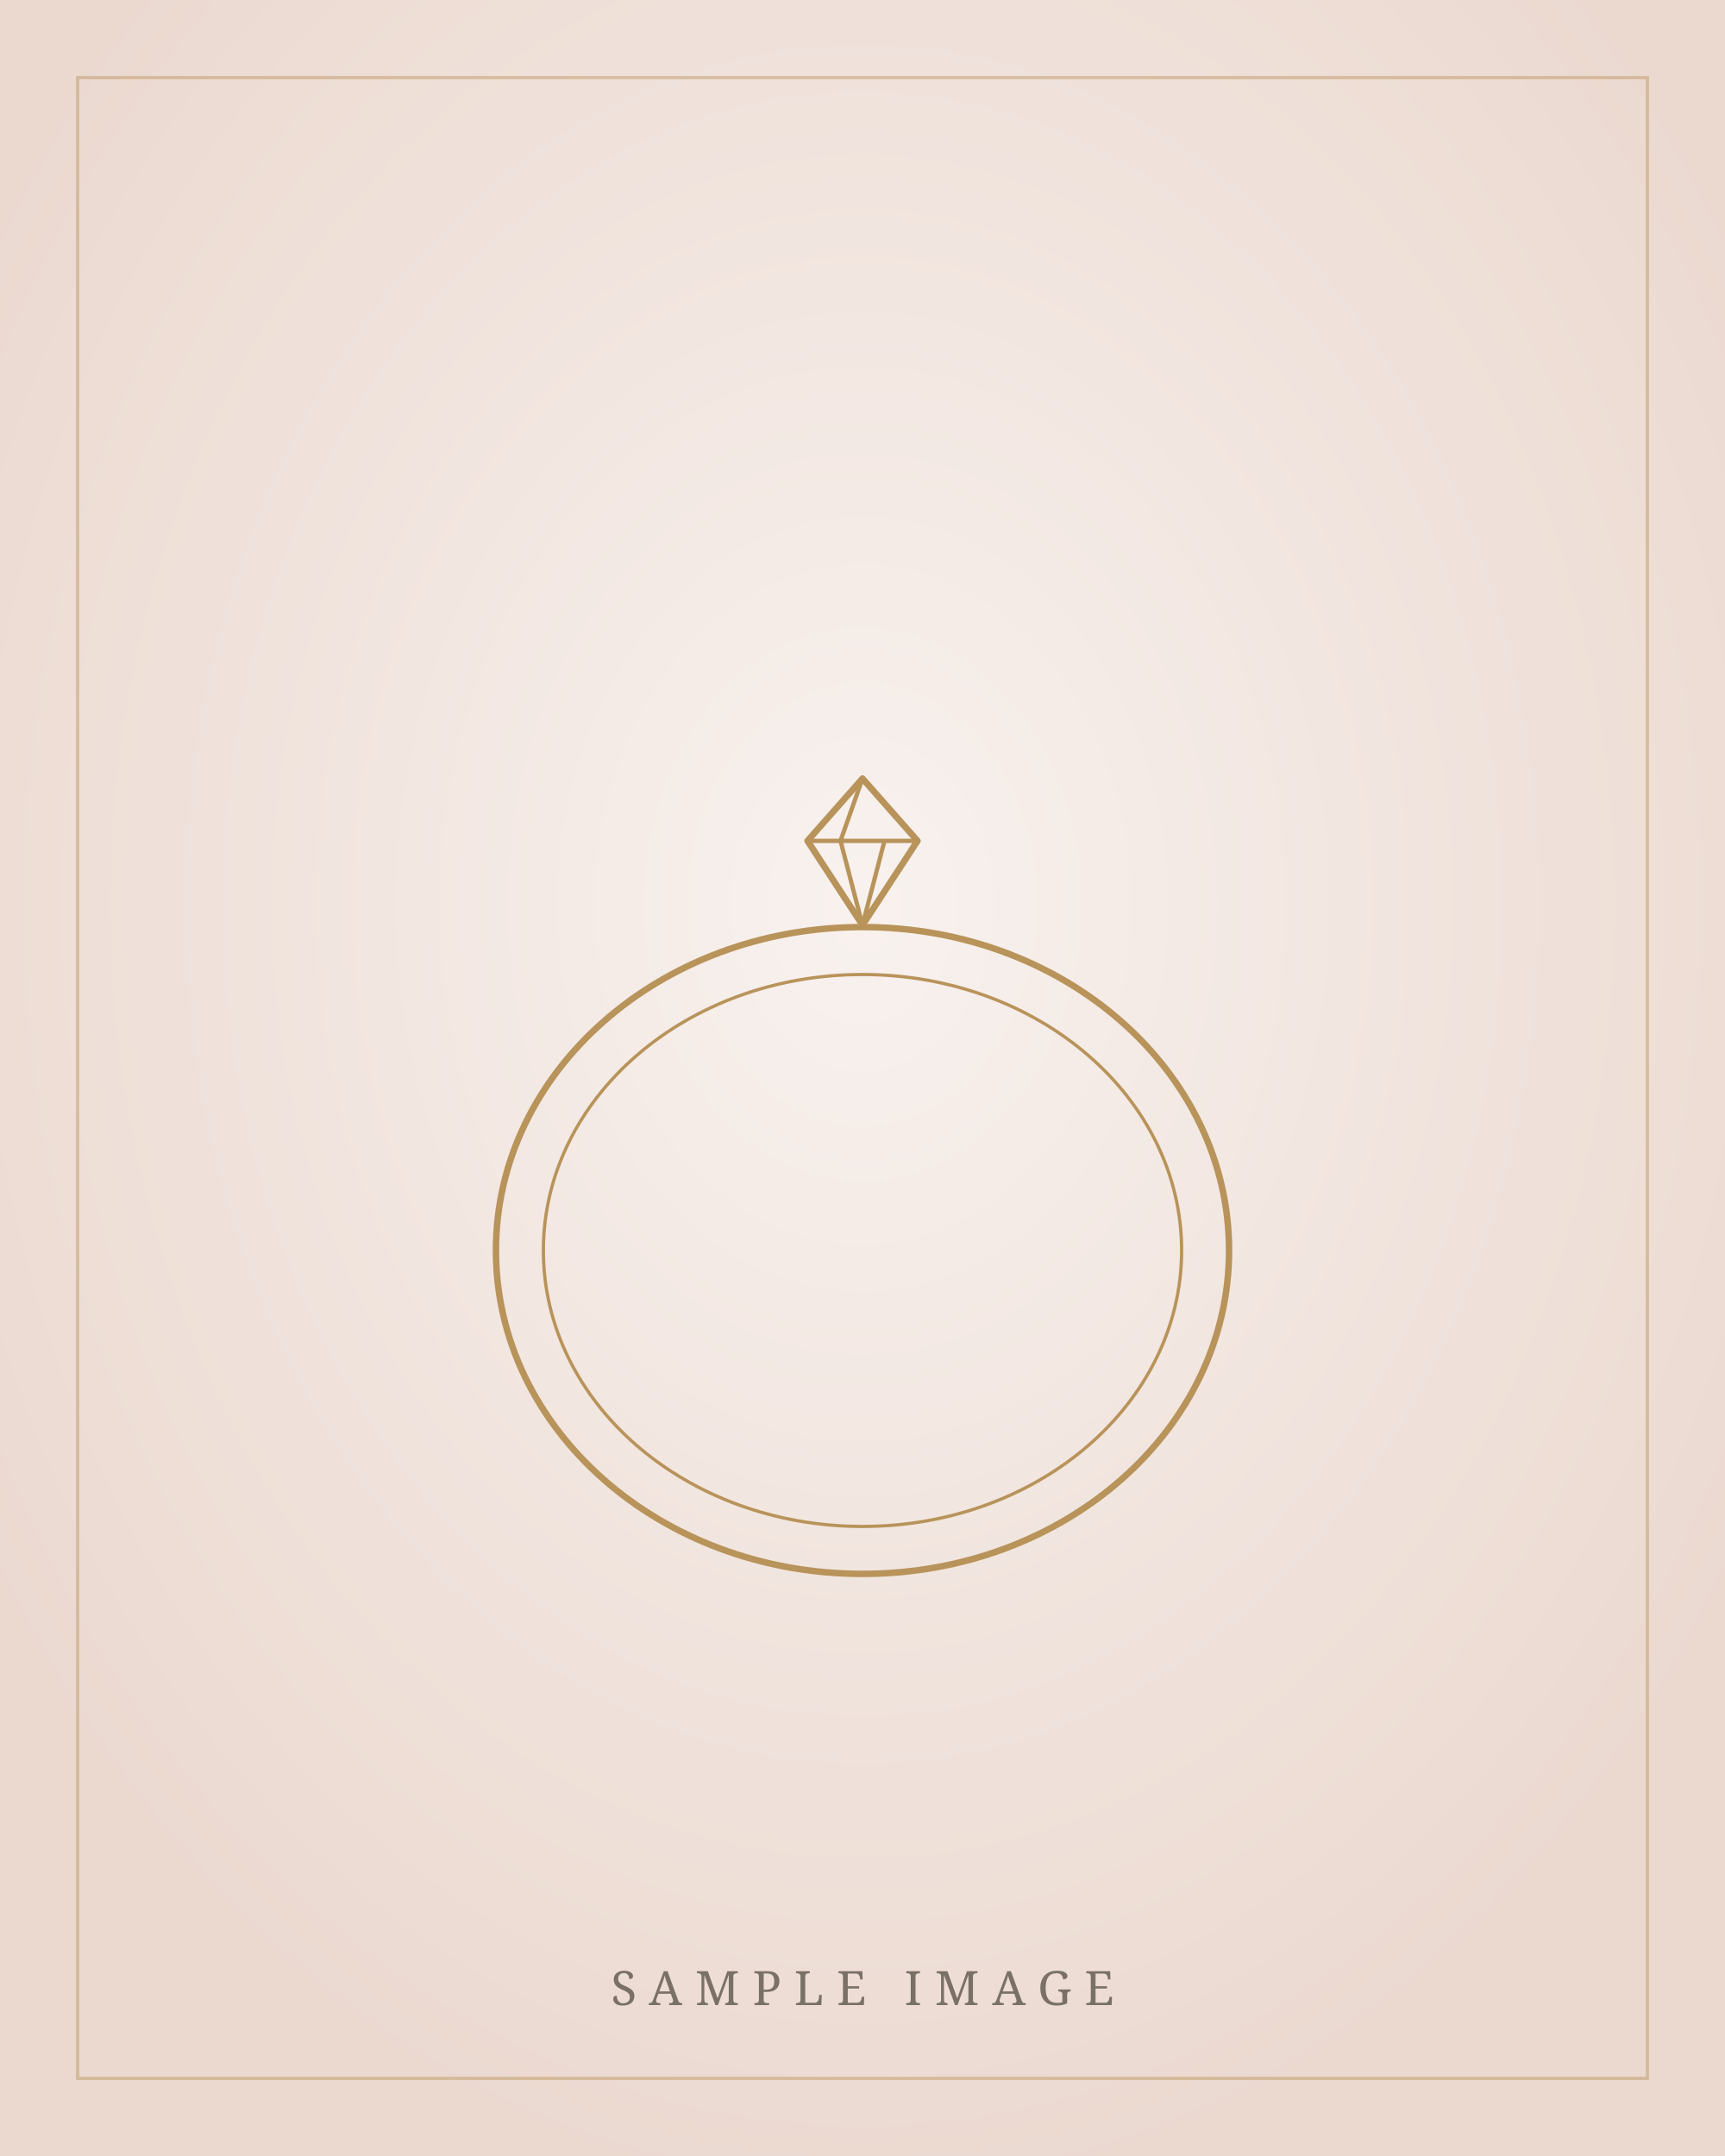
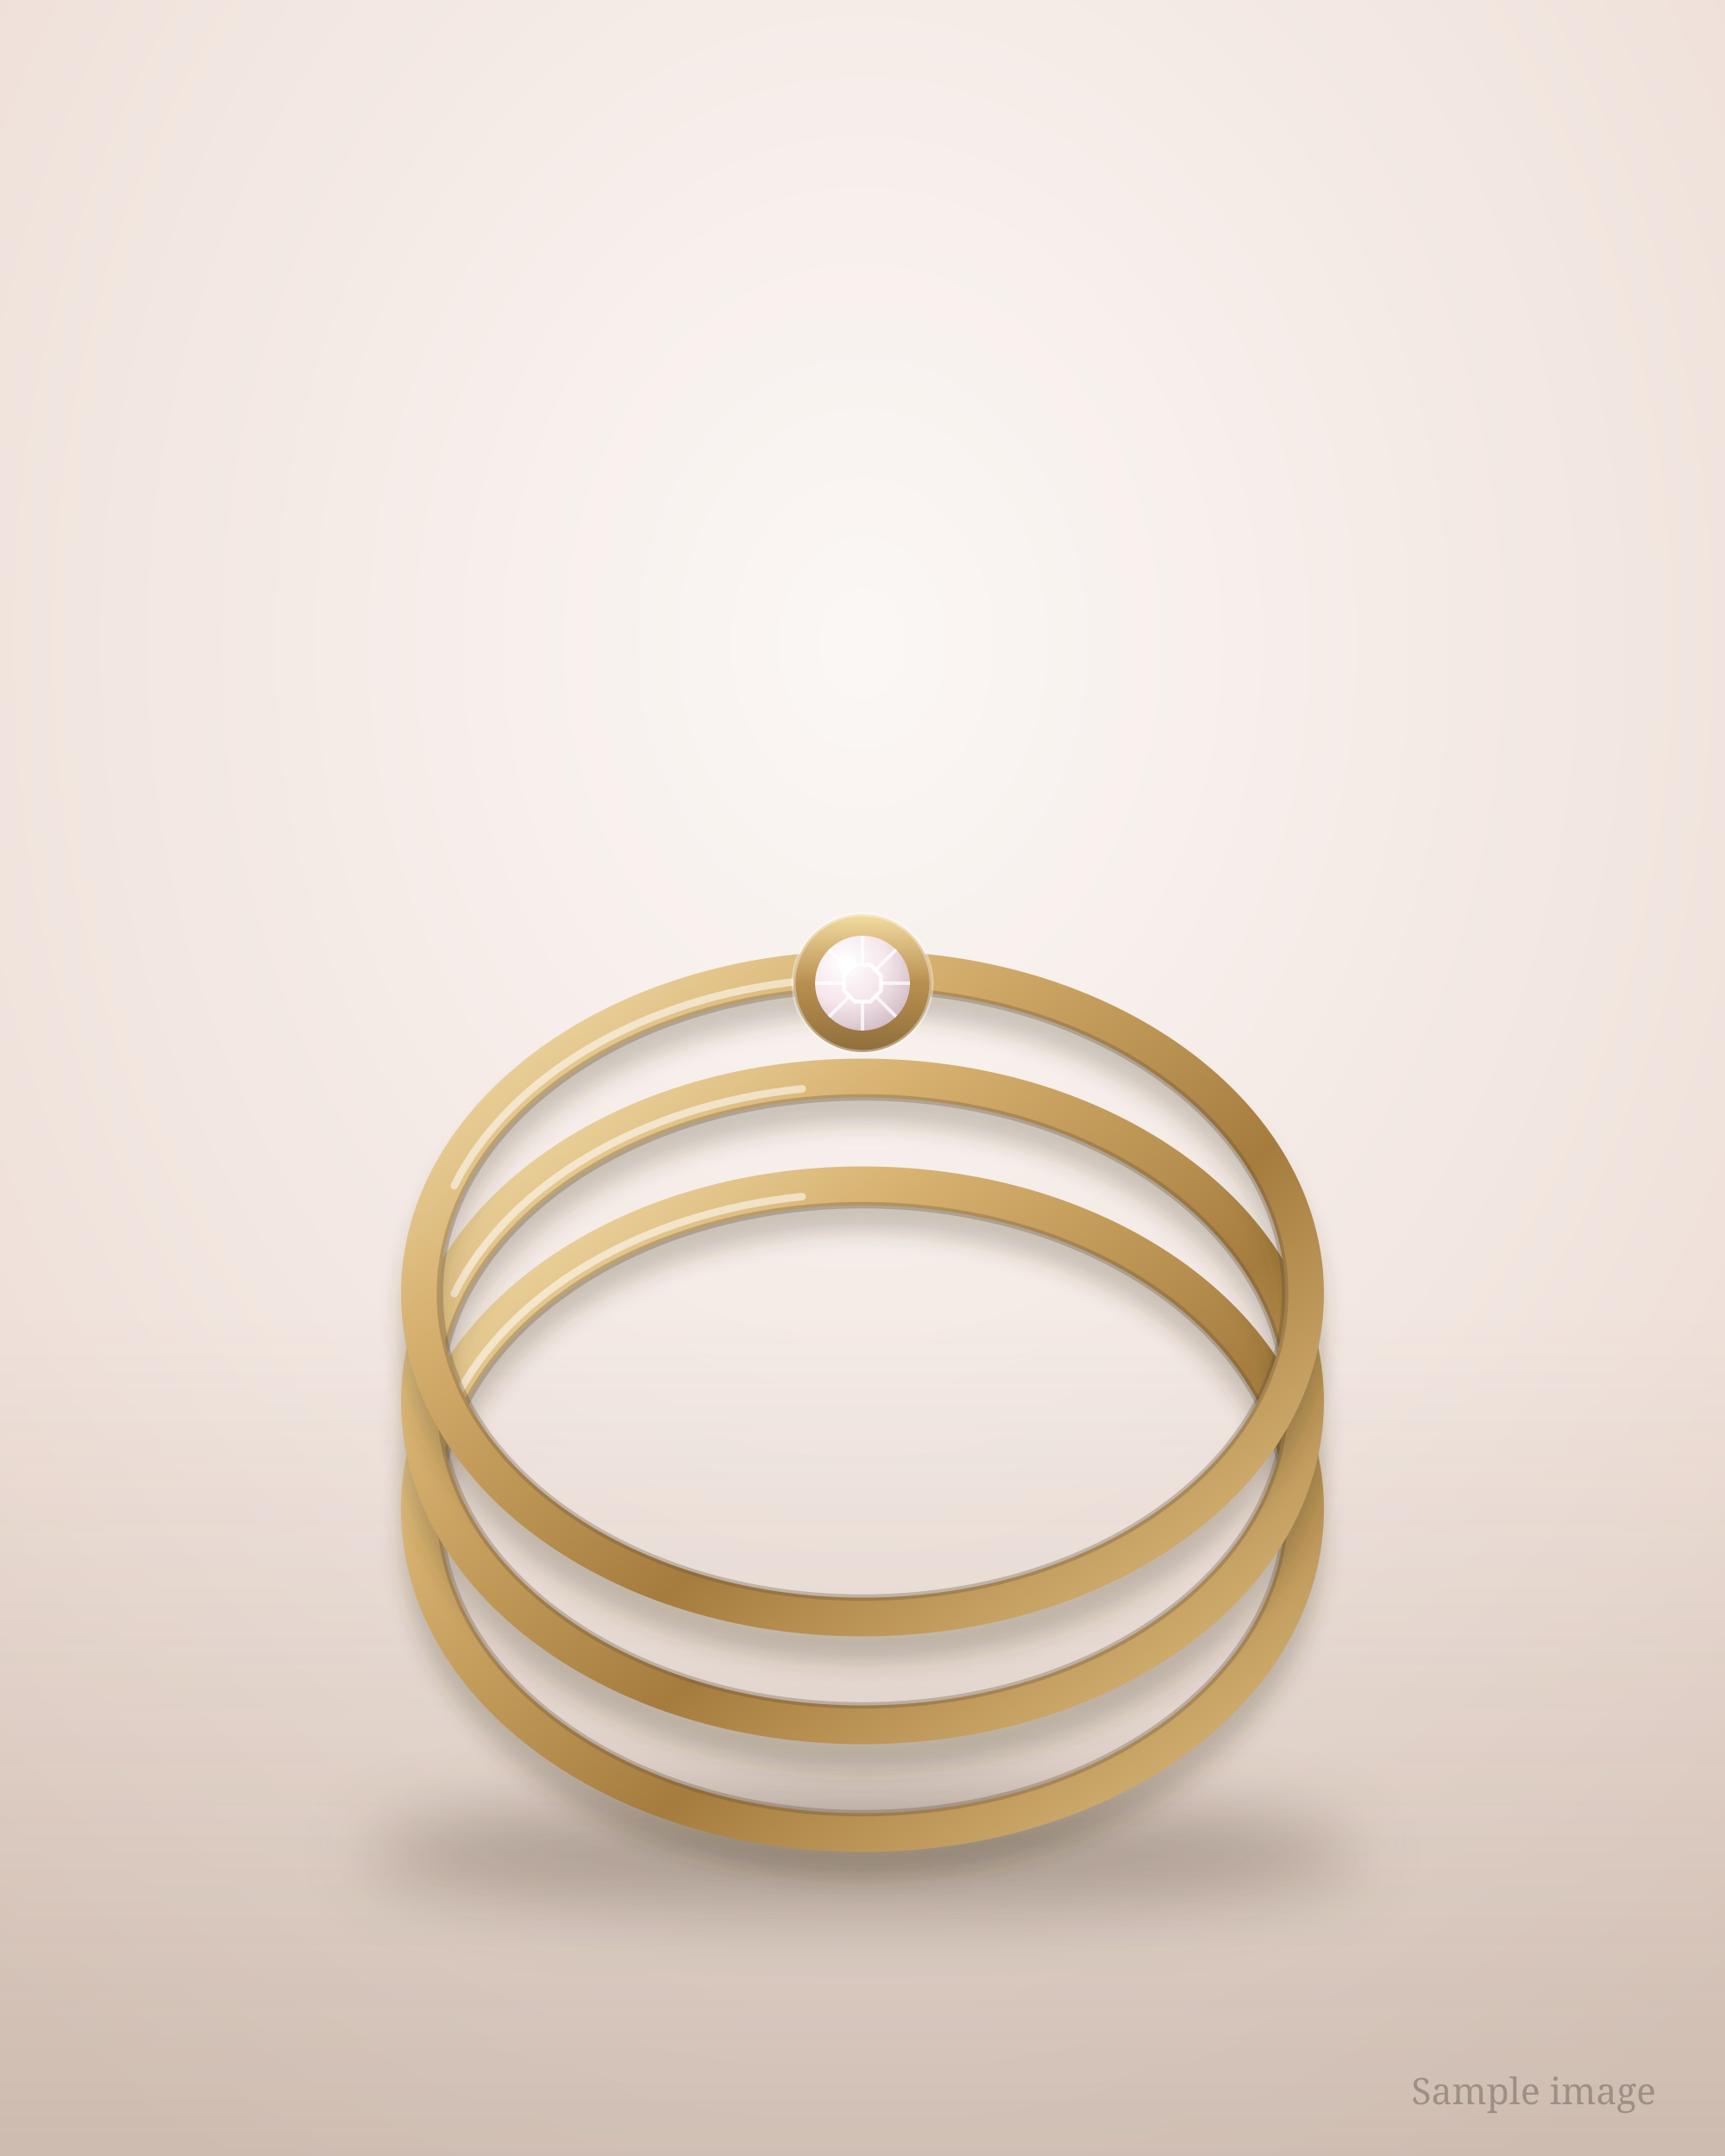
<svg xmlns="http://www.w3.org/2000/svg" viewBox="0 0 800 1000" role="img" aria-label="Sample rings image">
  <defs>
-     <radialGradient id="g" cx="50%" cy="42%" r="60%">
-       <stop offset="0" stop-color="#ffffff" stop-opacity="0.65" />
-       <stop offset="1" stop-color="#ffffff" stop-opacity="0" />
+     <linearGradient id="gold" x1="0" y1="0" x2="1" y2="1">
+       <stop offset="0" stop-color="#F7E6B8" />
+       <stop offset=".28" stop-color="#D6B06E" />
+       <stop offset=".62" stop-color="#A57C3E" />
+       <stop offset="1" stop-color="#E2C184" />
+     </linearGradient>
+     <linearGradient id="goldV" x1="0" y1="0" x2="0" y2="1">
+       <stop offset="0" stop-color="#F3DCA0" />
+       <stop offset=".5" stop-color="#B98F50" />
+       <stop offset="1" stop-color="#8F6E3B" />
+     </linearGradient>
+     <radialGradient id="gem" cx=".32" cy=".28" r=".85">
+       <stop offset="0" stop-color="#FFFFFF" />
+       <stop offset=".5" stop-color="#F5E7EC" />
+       <stop offset="1" stop-color="#CDB6C0" />
    </radialGradient>
+     <radialGradient id="light" cx=".5" cy=".3" r=".8">
+       <stop offset="0" stop-color="#fff" stop-opacity=".8" />
+       <stop offset="1" stop-color="#fff" stop-opacity="0" />
+     </radialGradient>
+     <linearGradient id="table" x1="0" y1="0" x2="0" y2="1">
+       <stop offset="0" stop-color="#5A4630" stop-opacity="0" />
+       <stop offset="1" stop-color="#5A4630" stop-opacity=".2" />
+     </linearGradient>
+     <filter id="blur" x="-40%" y="-60%" width="180%" height="220%">
+       <feGaussianBlur stdDeviation="16" />
+     </filter>
+     <filter id="blur5" x="-20%" y="-20%" width="140%" height="140%">
+       <feGaussianBlur stdDeviation="5" />
+     </filter>
  </defs>
  <rect width="800" height="1000" fill="#EBD9D0" />
-   <rect width="800" height="1000" fill="url(#g)" />
-   <rect x="36" y="36" width="728" height="928" fill="none" stroke="#B8935A" stroke-opacity="0.45" stroke-width="1.5" />
-   <g fill="none" stroke="#B8935A" stroke-width="3" stroke-linecap="round" stroke-linejoin="round">
-     <ellipse cx="400" cy="580" rx="170" ry="150" />
-     <ellipse cx="400" cy="580" rx="148" ry="128" stroke-width="1.5" />
-     <path d="M400 361.1 L425.5 390 L400 429.1 L374.5 390 Z" />
-     <path d="M374.5 390h51M400 361.1 L389.8 390 L400 429.1 L410.2 390" stroke-width="2" />
+   <rect width="800" height="1000" fill="url(#light)" />
+   <rect y="610" width="800" height="390" fill="url(#table)" />
+   <ellipse cx="400" cy="860" rx="230" ry="26" fill="#4A3826" opacity="0.32" filter="url(#blur)" />
+   <g>
+     <ellipse cx="400" cy="712" rx="205" ry="150" fill="none" stroke="#4A3826" stroke-opacity=".25" stroke-width="18" filter="url(#blur5)" />
+     <ellipse cx="400" cy="700" rx="205" ry="150" fill="none" stroke="url(#gold)" stroke-width="18" />
+     <path d="M210.7 649.9 A201.4 146.4 0 0 1 372.0 555.0" fill="none" stroke="#fff" stroke-opacity=".55" stroke-width="3.5" stroke-linecap="round" />
+     <ellipse cx="400" cy="700" rx="196" ry="141" fill="none" stroke="#5A4630" stroke-opacity=".28" stroke-width="3" />
  </g>
-   <text x="400" y="930" text-anchor="middle" font-family="Georgia, serif" font-size="22" letter-spacing="6" fill="#7A7066">SAMPLE IMAGE</text>
+   <g>
+     <ellipse cx="400" cy="662" rx="205" ry="150" fill="none" stroke="#4A3826" stroke-opacity=".25" stroke-width="18" filter="url(#blur5)" />
+     <ellipse cx="400" cy="650" rx="205" ry="150" fill="none" stroke="url(#gold)" stroke-width="18" />
+     <path d="M210.7 599.9 A201.4 146.4 0 0 1 372.0 505.0" fill="none" stroke="#fff" stroke-opacity=".55" stroke-width="3.5" stroke-linecap="round" />
+     <ellipse cx="400" cy="650" rx="196" ry="141" fill="none" stroke="#5A4630" stroke-opacity=".28" stroke-width="3" />
+   </g>
+   <g>
+     <ellipse cx="400" cy="612" rx="205" ry="150" fill="none" stroke="#4A3826" stroke-opacity=".25" stroke-width="18" filter="url(#blur5)" />
+     <ellipse cx="400" cy="600" rx="205" ry="150" fill="none" stroke="url(#gold)" stroke-width="18" />
+     <path d="M210.7 549.9 A201.4 146.4 0 0 1 372.0 455.0" fill="none" stroke="#fff" stroke-opacity=".55" stroke-width="3.5" stroke-linecap="round" />
+     <ellipse cx="400" cy="600" rx="196" ry="141" fill="none" stroke="#5A4630" stroke-opacity=".28" stroke-width="3" />
+   </g>
+   <g>
+     <circle cx="400" cy="456" r="32" fill="url(#goldV)" />
+     <circle cx="400" cy="456" r="32" fill="none" stroke="#fff" stroke-opacity=".35" stroke-width="2" />
+     <circle cx="400" cy="456" r="22" fill="url(#gem)" />
+     <line x1="408.8" y1="456" x2="422" y2="456" stroke="#fff" stroke-opacity=".75" stroke-width="1.6" />
+     <line x1="406.223" y1="462.223" x2="415.556" y2="471.556" stroke="#fff" stroke-opacity=".75" stroke-width="1.6" />
+     <line x1="400" y1="464.8" x2="400" y2="478" stroke="#fff" stroke-opacity=".75" stroke-width="1.6" />
+     <line x1="393.777" y1="462.223" x2="384.444" y2="471.556" stroke="#fff" stroke-opacity=".75" stroke-width="1.6" />
+     <line x1="391.2" y1="456" x2="378" y2="456" stroke="#fff" stroke-opacity=".75" stroke-width="1.6" />
+     <line x1="393.777" y1="449.777" x2="384.444" y2="440.444" stroke="#fff" stroke-opacity=".75" stroke-width="1.6" />
+     <line x1="400" y1="447.2" x2="400" y2="434" stroke="#fff" stroke-opacity=".75" stroke-width="1.6" />
+     <line x1="406.223" y1="449.777" x2="415.556" y2="440.444" stroke="#fff" stroke-opacity=".75" stroke-width="1.6" />
+     <polygon points="408.537,459.536 403.536,464.537 396.464,464.537 391.463,459.536 391.463,452.464 396.464,447.463 403.536,447.463 408.537,452.464" fill="none" stroke="#fff" stroke-opacity=".85" stroke-width="1.8" />
+     <ellipse cx="392.96" cy="447.64" rx="4.4" ry="2.64" fill="#fff" opacity=".85" transform="rotate(-30 392.96 447.64)" />
+   </g>
+   <text x="768" y="976" text-anchor="end" font-family="Georgia,serif" font-size="17" fill="#7A7066" opacity=".6">Sample image</text>
</svg>
